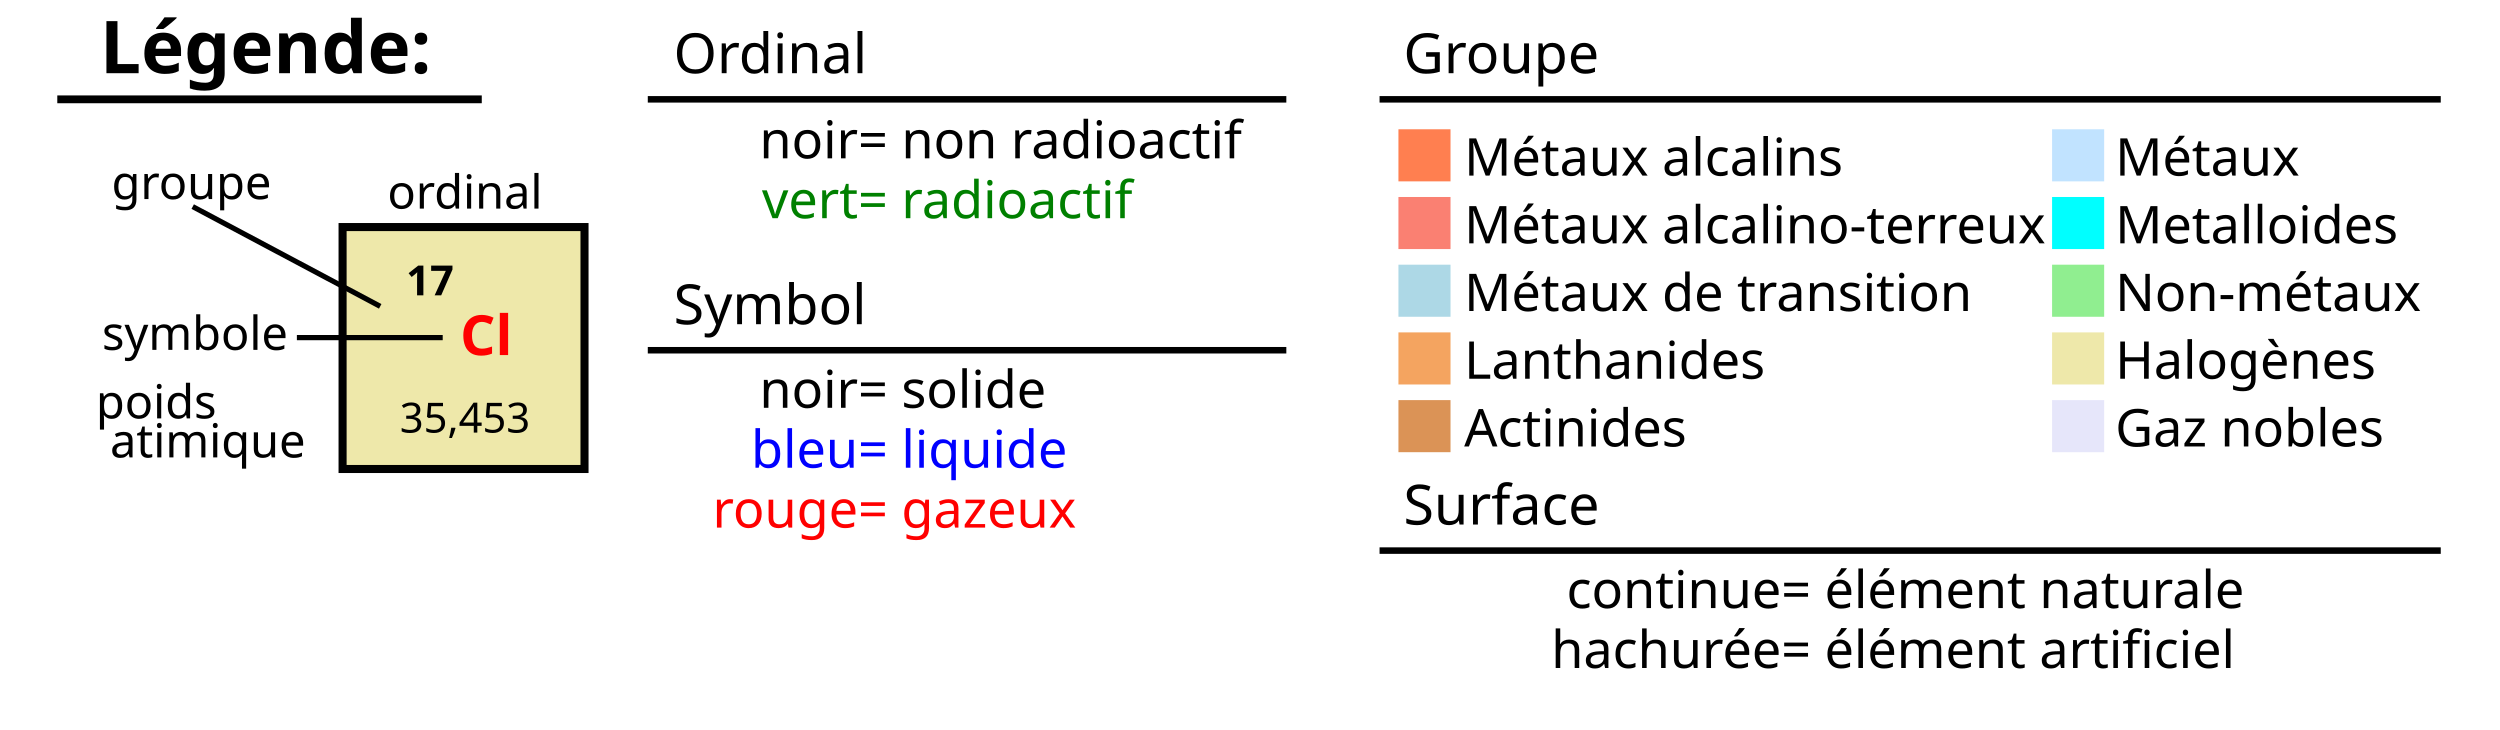
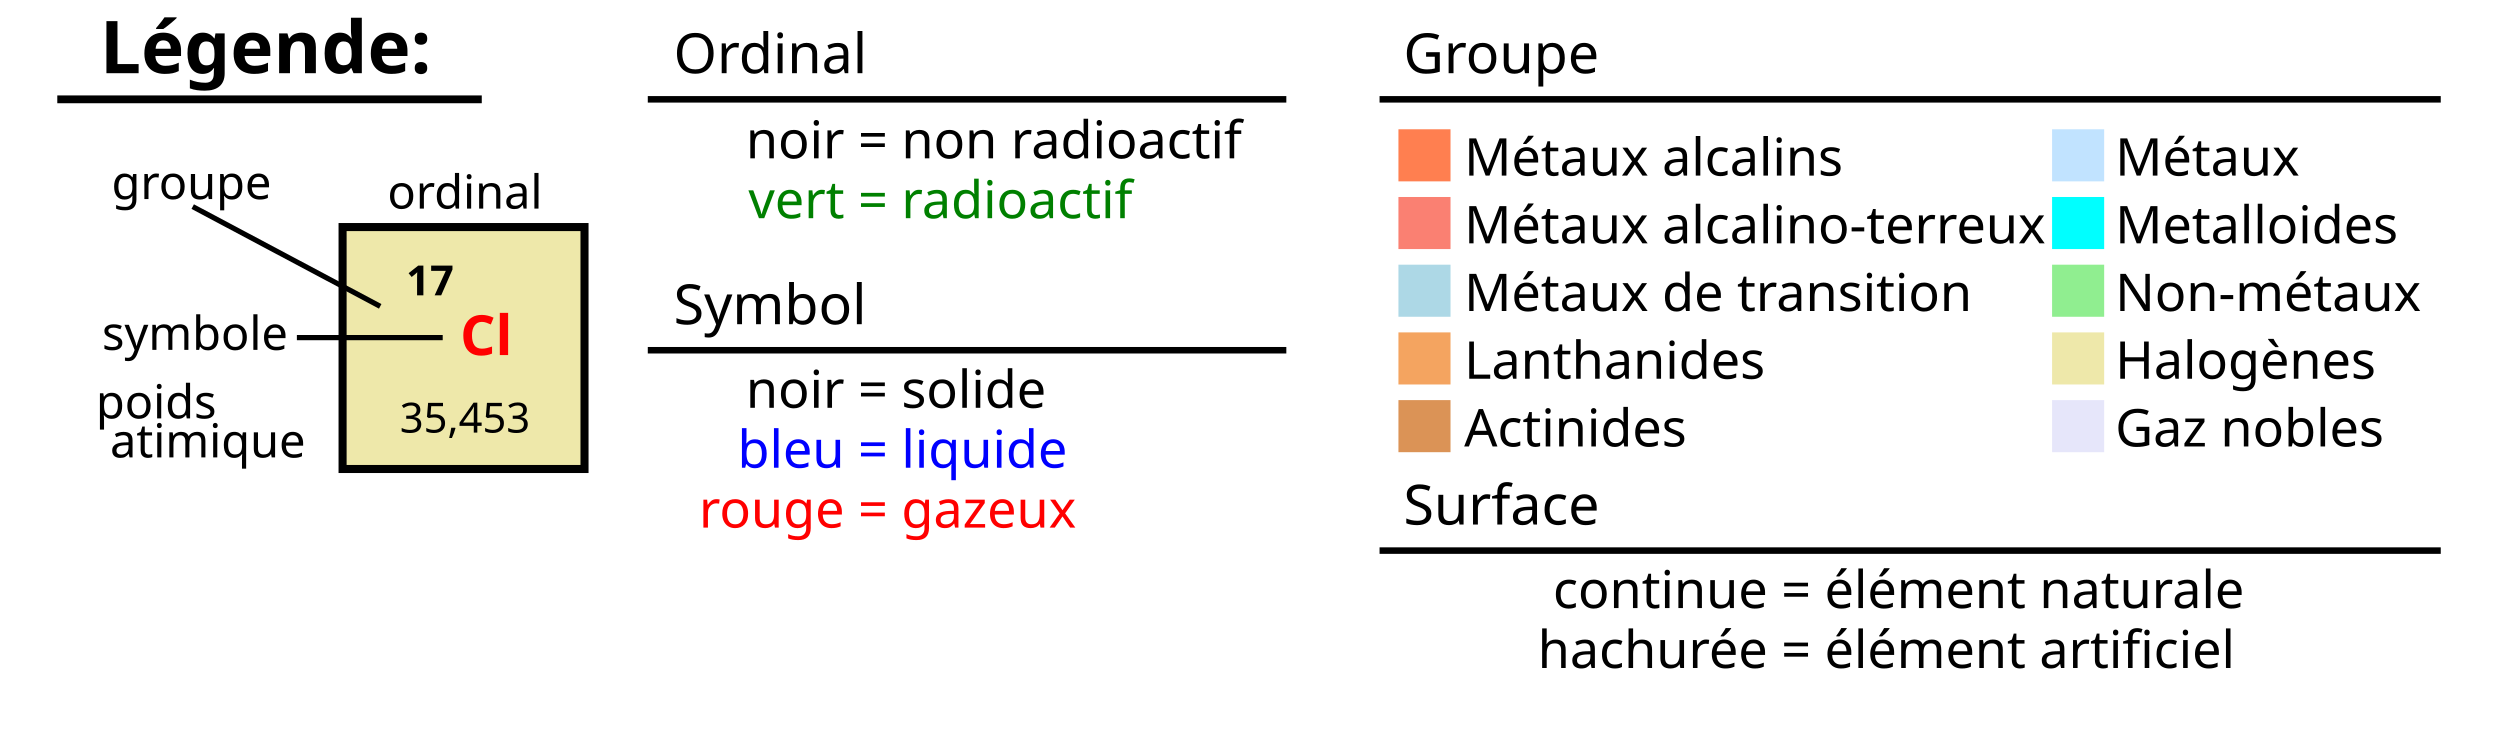
<svg xmlns="http://www.w3.org/2000/svg" width="960" height="280">
!--- legend text --&gt;
  <text x="102.0" y="28.1" font-family="Noto Sans" fill="#0" text-anchor="middle">
    <tspan font-size="28" font-weight="700">Légende:</tspan>
  </text>
  <path d="m23.5 38.143h160" fill="none" stroke="#000" stroke-linecap="square" stroke-width="3.0" />
!--- ordinal text --&gt;
  <text x="178.55" y="80.1" font-family="Noto Sans" fill="#0" text-anchor="middle">
    <tspan font-size="18">ordinal</tspan>
  </text>
  <path d="m131.55 87.191h92.903v92.903h-92.903z" fill="#eee8aa" stroke="#000" stroke-linecap="square" stroke-width="3.097" />
  <text x="73.53" y="76.453" font-family="Noto Sans" fill="#0" text-anchor="middle">
    <tspan font-size="18">groupe</tspan>
  </text>
  <path d="m146 117.64-72-38.304" stroke="#000" stroke-width="2" />
  <text x="155.968" y="113.407" font-family="Noto Sans" fill="#0" text-anchor="begin">
    <tspan font-size="16" font-weight="700">17</tspan>
  </text>
  <text x="110.55" y="134.356" font-family="Noto Sans" fill="#0" text-anchor="end">
    <tspan font-size="18">symbole</tspan>
  </text>38.143

  <path d="m170 129.64h-56" stroke="#000" stroke-width="2" />
  <text x="196.774" y="136.356" font-family="Noto Sans" fill="red" text-anchor="end">
    <tspan font-size="21.333" font-weight="700">Cl</tspan>
  </text>
  <text x="36.84" y="160.654" font-family="Noto Sans" fill="#0">
    <tspan font-size="18">poids</tspan>
    <tspan dx="-44" dy="15" font-size="18">atimique</tspan>
  </text>
  <text x="178.55" y="166.121" font-family="Noto Sans" fill="#0" text-anchor="middle">
    <tspan font-size="16">35,453</tspan>
  </text>
  <text x="258.66" y="28.1" font-family="Noto Sans" fill="#0">
    <tspan font-size="21.333">Ordinal</tspan>
  </text>
  <path d="m250.0 38.143h242.7" fill="none" stroke="#000" stroke-linecap="square" stroke-width="2.5" />
  <text x="329.5" y="60.8" font-family="Noto Sans" fill="#0" text-anchor="end">
-     <tspan font-size="20">noir </tspan>
+     <tspan font-size="20" xml:space="preserve">noir </tspan>
  </text>
  <text x="329.5" y="60.8" font-family="Noto Sans" fill="#0" text-anchor="start">
    <tspan font-size="20">= non radioactif</tspan>
  </text>
  <text x="329.5" y="83.8" font-family="Noto Sans" fill="green" text-anchor="end">
-     <tspan font-size="20">vert </tspan>
+     <tspan font-size="20" xml:space="preserve">vert </tspan>
  </text>
  <text x="329.5" y="83.8" font-family="Noto Sans" fill="green" text-anchor="start">
    <tspan font-size="20">= radioactif</tspan>
  </text>
  <text x="258.66" y="124.5" font-family="Noto Sans" fill="#0">
    <tspan font-size="21.333">Symbol</tspan>
  </text>
  <path d="m250.0 134.49h242.7" fill="none" stroke="#000" stroke-linecap="square" stroke-width="2.5" />
  <text x="329.5" y="156.6" font-family="Noto Sans" fill="#0" text-anchor="end">
-     <tspan font-size="20">noir </tspan>
+     <tspan font-size="20" xml:space="preserve">noir </tspan>
  </text>
  <text x="329.5" y="156.6" font-family="Noto Sans" fill="#0" text-anchor="start">
    <tspan font-size="20">= solide</tspan>
  </text>
  <text x="329.5" y="179.6" font-family="Noto Sans" fill="blue" text-anchor="end">
-     <tspan font-size="20">bleu </tspan>
+     <tspan font-size="20" xml:space="preserve">bleu </tspan>
  </text>
  <text x="329.5" y="179.6" font-family="Noto Sans" fill="blue" text-anchor="start">
    <tspan font-size="20">= liquide</tspan>
  </text>
  <text x="329.5" y="202.6" font-family="Noto Sans" fill="red" text-anchor="end">
-     <tspan font-size="20">rouge </tspan>
+     <tspan font-size="20" xml:space="preserve">rouge </tspan>
  </text>
  <text x="329.5" y="202.6" font-family="Noto Sans" fill="red" text-anchor="start">
    <tspan font-size="20">= gazeux</tspan>
  </text>
  <text x="538.928" y="28.1" font-family="Noto Sans" fill="#0">
    <tspan font-size="21.333">Groupe</tspan>
  </text>
  <path d="m531.0 38.143h405.0" fill="none" stroke="#000" stroke-linecap="square" stroke-width="2.5" />
  <path d="m537 49.643h20v20h-20z" fill="coral" />
  <path d="m537 75.643h20v20h-20z" fill="salmon" />
  <path d="m537 101.64h20v20h-20z" fill="#add8e6" />
  <path d="m537 127.64h20v20h-20z" fill="#f4a460" />
  <path d="m537 153.64h20v20h-20z" fill="#db9356" />
  <path d="m788 49.643h20v20h-20z" fill="#c1e3ff" />
  <path d="m788 75.643h20v20h-20z" fill="#0ff" />
  <path d="m788 101.64h20v20h-20z" fill="#90ee90" />
  <path d="m788 127.64h20v20h-20z" fill="#eee8aa" />
  <path d="m788 153.64h20v20h-20z" fill="#e6e6fa" />
  <text x="562.25" y="67.433" font-family="Noto Sans" font-size="20" fill="#0">Métaux alcalins</text>
  <text x="562.25" y="93.433" font-family="Noto Sans" font-size="20" fill="#0">Métaux alcalino-terreux</text>
  <text x="562.25" y="119.433" font-family="Noto Sans" font-size="20" fill="#0">Métaux de transition</text>
  <text x="562.25" y="145.433" font-family="Noto Sans" font-size="20" fill="#0">Lanthanides</text>
  <text x="562.25" y="171.433" font-family="Noto Sans" font-size="20" fill="#0">Actinides</text>
  <text x="812.25" y="67.433" font-family="Noto Sans" font-size="20" fill="#0">Métaux</text>
  <text x="812.25" y="93.433" font-family="Noto Sans" font-size="20" fill="#0">Metalloides</text>
  <text x="812.25" y="119.433" font-family="Noto Sans" font-size="20" fill="#0">Non-métaux</text>
  <text x="812.25" y="145.433" font-family="Noto Sans" font-size="20" fill="#0">Halogènes</text>
  <text x="812.25" y="171.433" font-family="Noto Sans" font-size="20" fill="#0">Gaz nobles</text>
  <text x="538.928" y="201.433" font-family="Noto Sans" fill="#0">
    <tspan font-size="21.333">Surface</tspan>
  </text>
  <path d="m531.0 211.43h405.0" fill="none" stroke="#000" stroke-linecap="square" stroke-width="2.5" />
  <text x="684.0" y="233.5" font-family="Noto Sans" fill="#0" text-anchor="end">
-     <tspan font-size="20">continue </tspan>
+     <tspan font-size="20" xml:space="preserve">continue </tspan>
  </text>
  <text x="684.0" y="233.5" font-family="Noto Sans" fill="#0" text-anchor="start">
    <tspan font-size="20">= élément naturale</tspan>
  </text>
  <text x="684.0" y="256.5" font-family="Noto Sans" fill="#0" text-anchor="end">
-     <tspan font-size="20">hachurée </tspan>
+     <tspan font-size="20" xml:space="preserve">hachurée </tspan>
  </text>
  <text x="684.0" y="256.5" font-family="Noto Sans" fill="#0" text-anchor="start">
    <tspan font-size="20">= élément artificiel</tspan>
  </text>
</svg>
